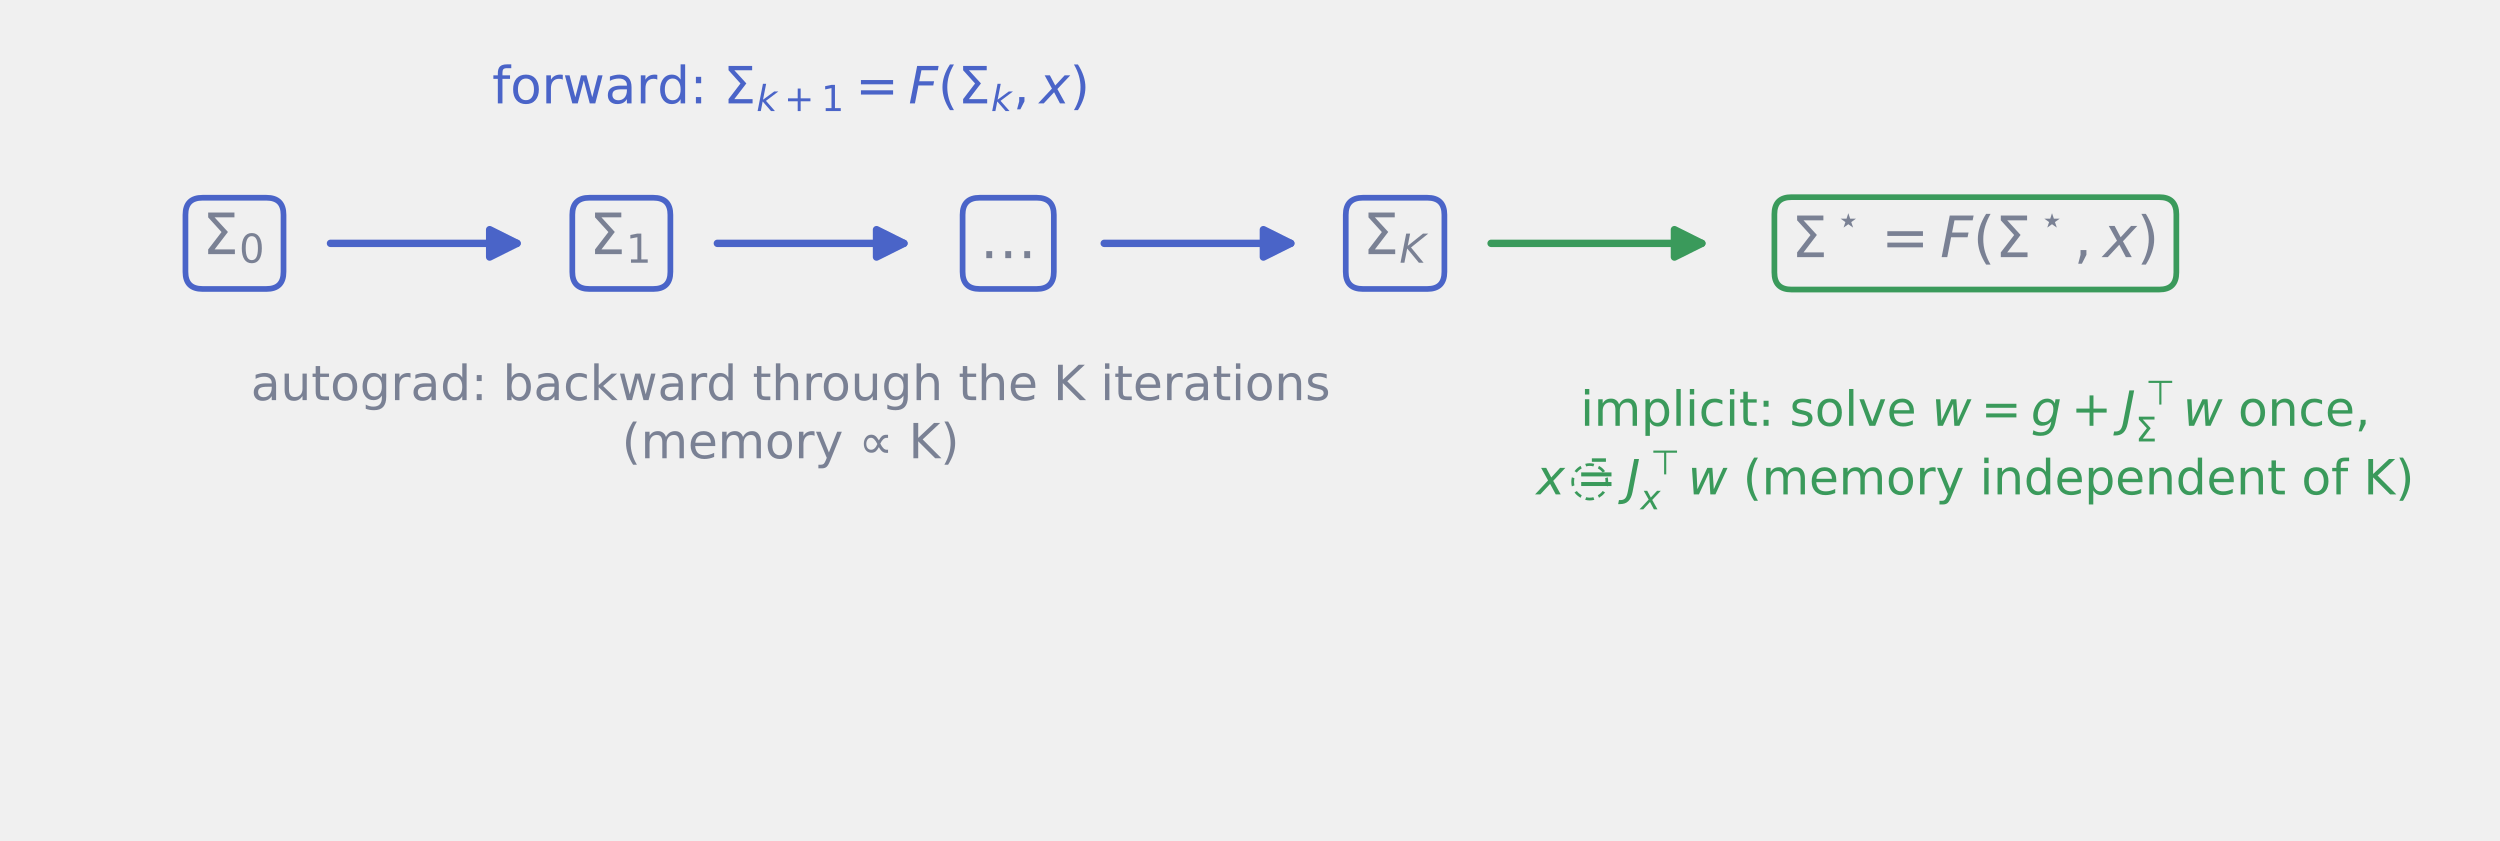
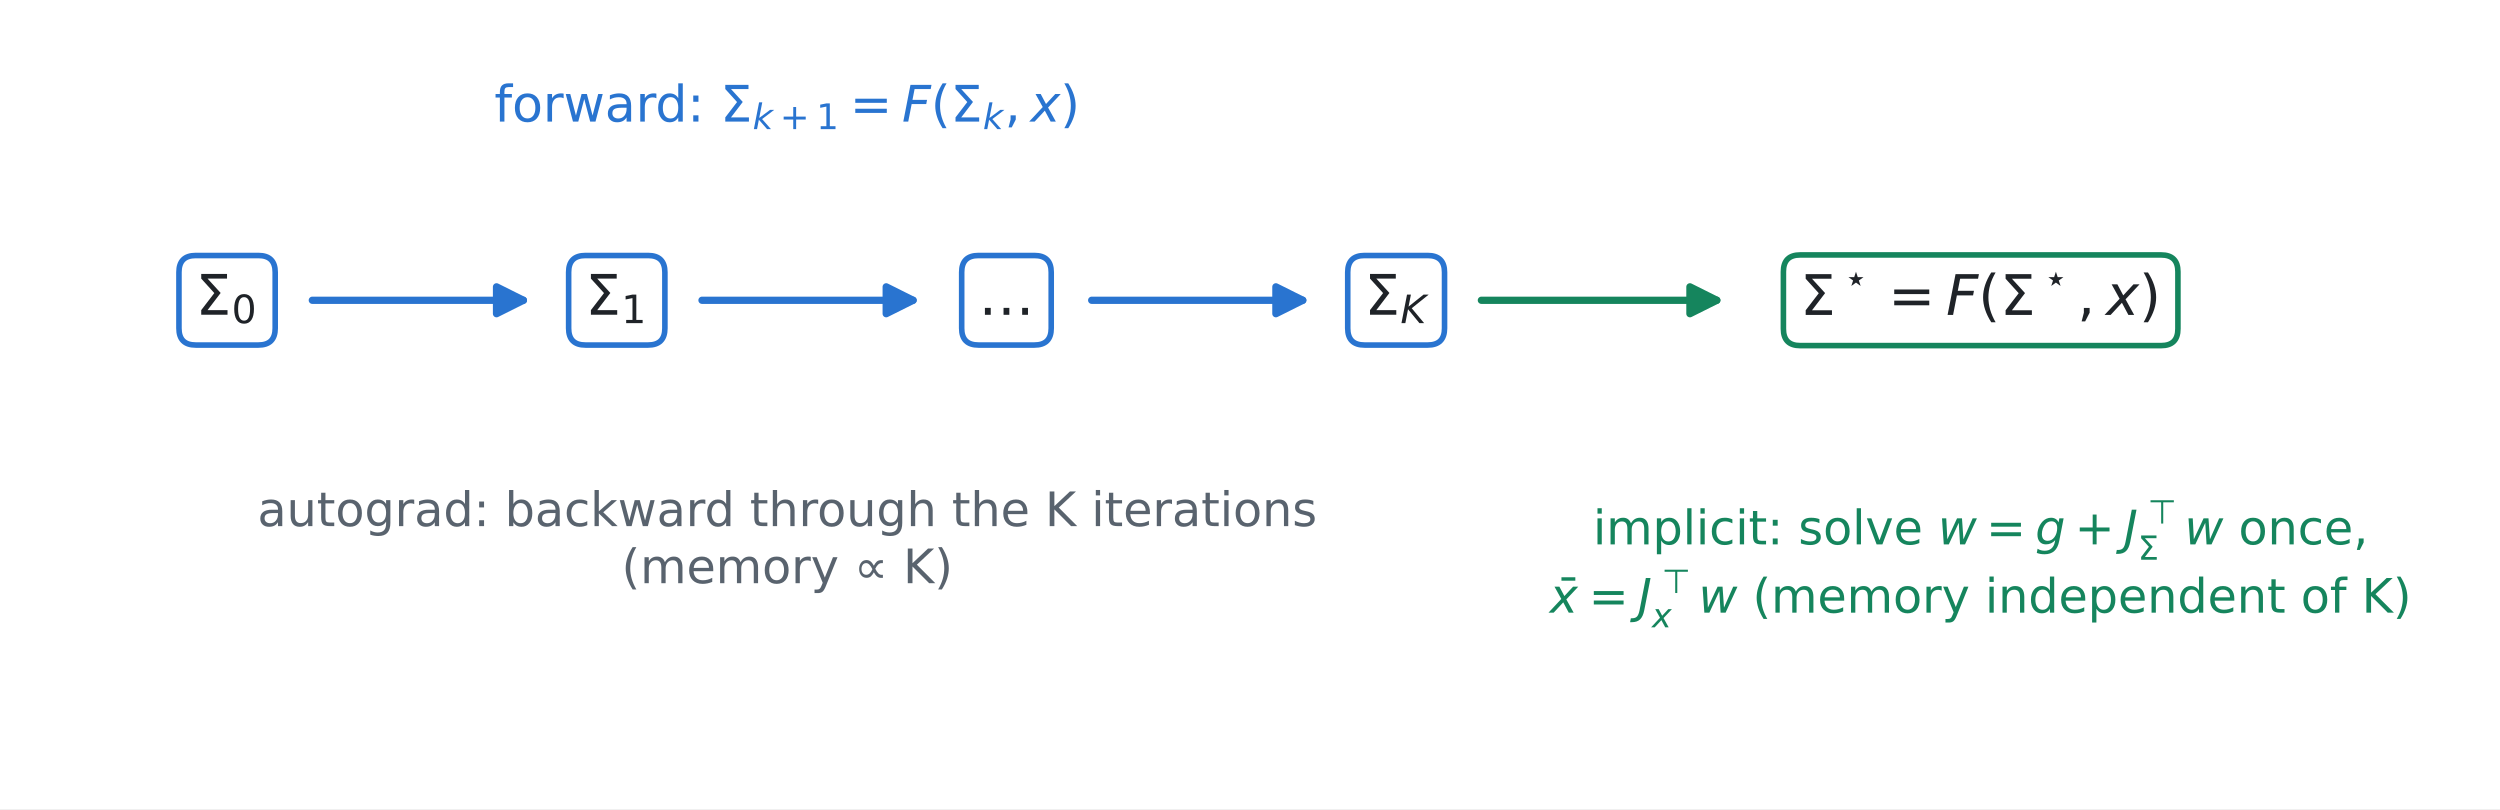
- <svg xmlns="http://www.w3.org/2000/svg" width="438.48pt" height="147.456pt" viewBox="0 0 438.48 147.456" version="1.1">
+ <svg xmlns="http://www.w3.org/2000/svg" xmlns:xlink="http://www.w3.org/1999/xlink" width="446.76pt" height="144.576pt" viewBox="0 0 446.76 144.576" version="1.1">
  <defs>
    <style type="text/css">*{stroke-linejoin: round; stroke-linecap: butt}</style>
  </defs>
  <g id="figure_1">
    <g id="patch_1">
-       <path d="M 0 147.456  L 438.48 147.456  L 438.48 0  L 0 0  L 0 147.456  z " style="fill: none" />
+       <path d="M 0 144.576  L 446.76 144.576  L 446.76 0  L 0 0  z " style="fill: #ffffff" />
    </g>
    <g id="axes_1">
      <g id="patch_2">
-         <path d="M 57.968 42.682  Q 75.052 42.682 90.683 42.682  " clip-path="url(#p0bdb0bf910)" style="fill: none; stroke: #4a64c8; stroke-width: 1.3; stroke-linecap: round" />
-         <path d="M 85.883 40.282  L 90.683 42.682  L 85.883 45.082  z " clip-path="url(#p0bdb0bf910)" style="fill: #4a64c8; stroke: #4a64c8; stroke-width: 1.3; stroke-linecap: round" />
+         <path d="M 55.813 53.66  Q 75.398 53.66 93.531 53.66  " clip-path="url(#pd01f7079e2)" style="fill: none; stroke: #2974d0; stroke-width: 1.3; stroke-linecap: round" />
+         <path d="M 88.731 51.26  L 93.531 53.66  L 88.731 56.06  z " clip-path="url(#pd01f7079e2)" style="fill: #2974d0; stroke: #2974d0; stroke-width: 1.3; stroke-linecap: round" />
      </g>
      <g id="patch_3">
-         <path d="M 125.821 42.682  Q 142.905 42.682 158.536 42.682  " clip-path="url(#p0bdb0bf910)" style="fill: none; stroke: #4a64c8; stroke-width: 1.3; stroke-linecap: round" />
-         <path d="M 153.736 40.282  L 158.536 42.682  L 153.736 45.082  z " clip-path="url(#p0bdb0bf910)" style="fill: #4a64c8; stroke: #4a64c8; stroke-width: 1.3; stroke-linecap: round" />
+         <path d="M 125.451 53.66  Q 145.037 53.66 163.169 53.66  " clip-path="url(#pd01f7079e2)" style="fill: none; stroke: #2974d0; stroke-width: 1.3; stroke-linecap: round" />
+         <path d="M 158.369 51.26  L 163.169 53.66  L 158.369 56.06  z " clip-path="url(#pd01f7079e2)" style="fill: #2974d0; stroke: #2974d0; stroke-width: 1.3; stroke-linecap: round" />
      </g>
      <g id="patch_4">
-         <path d="M 193.674 42.682  Q 210.758 42.682 226.389 42.682  " clip-path="url(#p0bdb0bf910)" style="fill: none; stroke: #4a64c8; stroke-width: 1.3; stroke-linecap: round" />
-         <path d="M 221.589 40.282  L 226.389 42.682  L 221.589 45.082  z " clip-path="url(#p0bdb0bf910)" style="fill: #4a64c8; stroke: #4a64c8; stroke-width: 1.3; stroke-linecap: round" />
+         <path d="M 195.089 53.66  Q 214.675 53.66 232.808 53.66  " clip-path="url(#pd01f7079e2)" style="fill: none; stroke: #2974d0; stroke-width: 1.3; stroke-linecap: round" />
+         <path d="M 228.008 51.26  L 232.808 53.66  L 228.008 56.06  z " clip-path="url(#pd01f7079e2)" style="fill: #2974d0; stroke: #2974d0; stroke-width: 1.3; stroke-linecap: round" />
      </g>
      <g id="patch_5">
-         <path d="M 261.528 42.682  Q 280.733 42.682 298.484 42.682  " clip-path="url(#p0bdb0bf910)" style="fill: none; stroke: #3a9a5b; stroke-width: 1.3; stroke-linecap: round" />
-         <path d="M 293.684 40.282  L 298.484 42.682  L 293.684 45.082  z " clip-path="url(#p0bdb0bf910)" style="fill: #3a9a5b; stroke: #3a9a5b; stroke-width: 1.3; stroke-linecap: round" />
+         <path d="M 264.728 53.66  Q 286.49 53.66 306.798 53.66  " clip-path="url(#pd01f7079e2)" style="fill: none; stroke: #15855d; stroke-width: 1.3; stroke-linecap: round" />
+         <path d="M 301.998 51.26  L 306.798 53.66  L 301.998 56.06  z " clip-path="url(#pd01f7079e2)" style="fill: #15855d; stroke: #15855d; stroke-width: 1.3; stroke-linecap: round" />
      </g>
      <g id="text_1">
        <g id="patch_6">
-           <path d="M 35.526 50.682  L 46.726 50.682  Q 49.726 50.682 49.726 47.682  L 49.726 37.682  Q 49.726 34.682 46.726 34.682  L 35.526 34.682  Q 32.526 34.682 32.526 37.682  L 32.526 47.682  Q 32.526 50.682 35.526 50.682  L 35.526 50.682  z " style="fill: none; stroke: #4a64c8; stroke-linejoin: miter" />
-         </g>
-         <g style="fill: #7a8194" transform="translate(35.5264 45.27926)">
-           <text>
-             <tspan x="0" y="-0.703" style="font-size: 10px; font-family: 'DejaVu Sans'; fill: #7a8194">Σ</tspan>
-             <tspan x="6.414" y="0.797" style="font-size: 7px; font-family: 'DejaVu Sans'; fill: #7a8194">0</tspan>
-           </text>
+           <path d="M 34.979 61.66  L 46.179 61.66  Q 49.179 61.66 49.179 58.66  L 49.179 48.66  Q 49.179 45.66 46.179 45.66  L 34.979 45.66  Q 31.979 45.66 31.979 48.66  L 31.979 58.66  Q 31.979 61.66 34.979 61.66  L 34.979 61.66  z " style="fill: none; stroke: #2974d0; stroke-linejoin: miter" />
+         </g>
+         <g style="fill: #1f2328" transform="translate(34.9792 56.25782) scale(0.1 -0.1)">
+           <defs>
+             <path id="DejaVuSans-337" d="M 1353 531  L 3634 531  L 3634 0  L 628 0  L 628 531  L 2125 2481  L 628 4134  L 628 4666  L 3578 4666  L 3578 4134  L 1353 4134  L 2850 2494  L 1353 531  z " transform="scale(0.015625)" />
+             <path id="DejaVuSans-13" d="M 2034 4250  Q 1547 4250 1301 3770  Q 1056 3291 1056 2328  Q 1056 1369 1301 889  Q 1547 409 2034 409  Q 2525 409 2770 889  Q 3016 1369 3016 2328  Q 3016 3291 2770 3770  Q 2525 4250 2034 4250  z M 2034 4750  Q 2819 4750 3233 4129  Q 3647 3509 3647 2328  Q 3647 1150 3233 529  Q 2819 -91 2034 -91  Q 1250 -91 836 529  Q 422 1150 422 2328  Q 422 3509 836 4129  Q 1250 4750 2034 4750  z " transform="scale(0.015625)" />
+           </defs>
+           <use xlink:href="#DejaVuSans-337" transform="translate(0 0.09375)" />
+           <use xlink:href="#DejaVuSans-13" transform="translate(64.14062 -14.9062) scale(0.7)" />
        </g>
      </g>
      <g id="text_2">
        <g id="patch_7">
-           <path d="M 103.379 50.682  L 114.579 50.682  Q 117.579 50.682 117.579 47.682  L 117.579 37.682  Q 117.579 34.682 114.579 34.682  L 103.379 34.682  Q 100.379 34.682 100.379 37.682  L 100.379 47.682  Q 100.379 50.682 103.379 50.682  L 103.379 50.682  z " style="fill: none; stroke: #4a64c8; stroke-linejoin: miter" />
-         </g>
-         <g style="fill: #7a8194" transform="translate(103.3792 45.27926)">
-           <text>
-             <tspan x="0" y="-0.703" style="font-size: 10px; font-family: 'DejaVu Sans'; fill: #7a8194">Σ</tspan>
-             <tspan x="6.414" y="0.797" style="font-size: 7px; font-family: 'DejaVu Sans'; fill: #7a8194">1</tspan>
-           </text>
+           <path d="M 104.618 61.66  L 115.818 61.66  Q 118.818 61.66 118.818 58.66  L 118.818 48.66  Q 118.818 45.66 115.818 45.66  L 104.618 45.66  Q 101.618 45.66 101.618 48.66  L 101.618 58.66  Q 101.618 61.66 104.618 61.66  L 104.618 61.66  z " style="fill: none; stroke: #2974d0; stroke-linejoin: miter" />
+         </g>
+         <g style="fill: #1f2328" transform="translate(104.6176 56.25782) scale(0.1 -0.1)">
+           <defs>
+             <path id="DejaVuSans-14" d="M 794 531  L 1825 531  L 1825 4091  L 703 3866  L 703 4441  L 1819 4666  L 2450 4666  L 2450 531  L 3481 531  L 3481 0  L 794 0  L 794 531  z " transform="scale(0.015625)" />
+           </defs>
+           <use xlink:href="#DejaVuSans-337" transform="translate(0 0.09375)" />
+           <use xlink:href="#DejaVuSans-14" transform="translate(64.14062 -14.9062) scale(0.7)" />
        </g>
      </g>
      <g id="text_3">
        <g id="patch_8">
-           <path d="M 171.832 50.682  L 181.832 50.682  Q 184.832 50.682 184.832 47.682  L 184.832 37.682  Q 184.832 34.682 181.832 34.682  L 171.832 34.682  Q 168.832 34.682 168.832 37.682  L 168.832 47.682  Q 168.832 50.682 171.832 50.682  L 171.832 50.682  z " style="fill: none; stroke: #4a64c8; stroke-linejoin: miter" />
-         </g>
-         <text style="font-size: 10px; font-family: 'DejaVu Sans', 'Bitstream Vera Sans', 'Computer Modern Sans Serif', 'Lucida Grande', 'Verdana', 'Geneva', 'Lucid', 'Arial', 'Helvetica', 'Avant Garde', sans-serif; text-anchor: middle; fill: #7a8194" x="176.832" y="45.279" transform="rotate(-0 176.832 45.27926)">…</text>
+           <path d="M 174.856 61.66  L 184.856 61.66  Q 187.856 61.66 187.856 58.66  L 187.856 48.66  Q 187.856 45.66 184.856 45.66  L 174.856 45.66  Q 171.856 45.66 171.856 48.66  L 171.856 58.66  Q 171.856 61.66 174.856 61.66  L 174.856 61.66  z " style="fill: none; stroke: #2974d0; stroke-linejoin: miter" />
+         </g>
+         <g style="fill: #1f2328" transform="translate(174.856 56.25782) scale(0.1 -0.1)">
+           <defs>
+             <path id="DejaVuSans-b08" d="M 2869 794  L 3531 794  L 3531 0  L 2869 0  L 2869 794  z M 4997 794  L 5663 794  L 5663 0  L 4997 0  L 4997 794  z M 738 794  L 1403 794  L 1403 0  L 738 0  L 738 794  z " transform="scale(0.015625)" />
+           </defs>
+           <use xlink:href="#DejaVuSans-b08" />
+         </g>
      </g>
      <g id="text_4">
        <g id="patch_9">
-           <path d="M 239.035 50.682  L 250.335 50.682  Q 253.335 50.682 253.335 47.682  L 253.335 37.682  Q 253.335 34.682 250.335 34.682  L 239.035 34.682  Q 236.035 34.682 236.035 37.682  L 236.035 47.682  Q 236.035 50.682 239.035 50.682  L 239.035 50.682  z " style="fill: none; stroke: #4a64c8; stroke-linejoin: miter" />
-         </g>
-         <g style="fill: #7a8194" transform="translate(239.0348 45.27926)">
-           <text>
-             <tspan x="0" y="-0.703" style="font-size: 10px; font-family: 'DejaVu Sans'; fill: #7a8194">Σ</tspan>
-             <tspan x="6.414" y="0.797" style="font-style: oblique; font-size: 7px; font-family: 'DejaVu Sans'; fill: #7a8194">K</tspan>
-           </text>
+           <path d="M 243.844 61.66  L 255.144 61.66  Q 258.144 61.66 258.144 58.66  L 258.144 48.66  Q 258.144 45.66 255.144 45.66  L 243.844 45.66  Q 240.844 45.66 240.844 48.66  L 240.844 58.66  Q 240.844 61.66 243.844 61.66  L 243.844 61.66  z " style="fill: none; stroke: #2974d0; stroke-linejoin: miter" />
+         </g>
+         <g style="fill: #1f2328" transform="translate(243.8444 56.25782) scale(0.1 -0.1)">
+           <defs>
+             <path id="DejaVuSans-Oblique-2e" d="M 1081 4666  L 1716 4666  L 1331 2700  L 3781 4666  L 4622 4666  L 1850 2438  L 3878 0  L 3109 0  L 1247 2272  L 806 0  L 172 0  L 1081 4666  z " transform="scale(0.015625)" />
+           </defs>
+           <use xlink:href="#DejaVuSans-337" transform="translate(0 0.09375)" />
+           <use xlink:href="#DejaVuSans-Oblique-2e" transform="translate(64.14062 -14.9062) scale(0.7)" />
        </g>
      </g>
      <g id="text_5">
-         <g style="fill: #4a64c8" transform="translate(86.3298 18.288)">
-           <text>
-             <tspan x="0" y="-0.156" style="font-size: 9px; font-family: 'DejaVu Sans'; fill: #4a64c8">f</tspan>
-             <tspan x="3.168" y="-0.156" style="font-size: 9px; font-family: 'DejaVu Sans'; fill: #4a64c8">o</tspan>
-             <tspan x="8.675" y="-0.156" style="font-size: 9px; font-family: 'DejaVu Sans'; fill: #4a64c8">r</tspan>
-             <tspan x="12.375" y="-0.156" style="font-size: 9px; font-family: 'DejaVu Sans'; fill: #4a64c8">w</tspan>
-             <tspan x="19.736" y="-0.156" style="font-size: 9px; font-family: 'DejaVu Sans'; fill: #4a64c8">a</tspan>
-             <tspan x="25.251" y="-0.156" style="font-size: 9px; font-family: 'DejaVu Sans'; fill: #4a64c8">r</tspan>
-             <tspan x="28.951" y="-0.156" style="font-size: 9px; font-family: 'DejaVu Sans'; fill: #4a64c8">d</tspan>
-             <tspan x="34.664" y="-0.156" style="font-size: 9px; font-family: 'DejaVu Sans'; fill: #4a64c8">:</tspan>
-             <tspan x="37.696" y="-0.156" style="font-size: 9px; font-family: 'DejaVu Sans'; fill: #4a64c8"> </tspan>
-             <tspan x="40.557" y="-0.156" style="font-size: 9px; font-family: 'DejaVu Sans'; fill: #4a64c8">Σ</tspan>
-             <tspan x="63.719" y="-0.156" style="font-size: 9px; font-family: 'DejaVu Sans'; fill: #4a64c8">=</tspan>
-             <tspan x="78.191" y="-0.156" style="font-size: 9px; font-family: 'DejaVu Sans'; fill: #4a64c8">(</tspan>
-             <tspan x="81.702" y="-0.156" style="font-size: 9px; font-family: 'DejaVu Sans'; fill: #4a64c8">Σ</tspan>
-             <tspan x="91.369" y="-0.156" style="font-size: 9px; font-family: 'DejaVu Sans'; fill: #4a64c8">,</tspan>
-             <tspan x="101.309" y="-0.156" style="font-size: 9px; font-family: 'DejaVu Sans'; fill: #4a64c8">)</tspan>
-             <tspan x="46.33" y="1.194" style="font-style: oblique; font-size: 6.3px; font-family: 'DejaVu Sans'; fill: #4a64c8">k</tspan>
-             <tspan x="87.474" y="1.194" style="font-style: oblique; font-size: 6.3px; font-family: 'DejaVu Sans'; fill: #4a64c8">k</tspan>
-             <tspan x="51.206" y="1.194" style="font-size: 6.3px; font-family: 'DejaVu Sans'; fill: #4a64c8">+</tspan>
-             <tspan x="57.712" y="1.194" style="font-size: 6.3px; font-family: 'DejaVu Sans'; fill: #4a64c8">1</tspan>
-             <tspan x="73.014" y="-0.156" style="font-style: oblique; font-size: 9px; font-family: 'DejaVu Sans'; fill: #4a64c8">F</tspan>
-             <tspan x="95.983" y="-0.156" style="font-style: oblique; font-size: 9px; font-family: 'DejaVu Sans'; fill: #4a64c8">x</tspan>
-           </text>
+         <g style="fill: #2974d0" transform="translate(88.3494 21.72672) scale(0.09 -0.09)">
+           <defs>
+             <path id="DejaVuSans-49" d="M 2375 4863  L 2375 4384  L 1825 4384  Q 1516 4384 1395 4259  Q 1275 4134 1275 3809  L 1275 3500  L 2222 3500  L 2222 3053  L 1275 3053  L 1275 0  L 697 0  L 697 3053  L 147 3053  L 147 3500  L 697 3500  L 697 3744  Q 697 4328 969 4595  Q 1241 4863 1831 4863  L 2375 4863  z " transform="scale(0.015625)" />
+             <path id="DejaVuSans-52" d="M 1959 3097  Q 1497 3097 1228 2736  Q 959 2375 959 1747  Q 959 1119 1226 758  Q 1494 397 1959 397  Q 2419 397 2687 759  Q 2956 1122 2956 1747  Q 2956 2369 2687 2733  Q 2419 3097 1959 3097  z M 1959 3584  Q 2709 3584 3137 3096  Q 3566 2609 3566 1747  Q 3566 888 3137 398  Q 2709 -91 1959 -91  Q 1206 -91 779 398  Q 353 888 353 1747  Q 353 2609 779 3096  Q 1206 3584 1959 3584  z " transform="scale(0.015625)" />
+             <path id="DejaVuSans-55" d="M 2631 2963  Q 2534 3019 2420 3045  Q 2306 3072 2169 3072  Q 1681 3072 1420 2755  Q 1159 2438 1159 1844  L 1159 0  L 581 0  L 581 3500  L 1159 3500  L 1159 2956  Q 1341 3275 1631 3429  Q 1922 3584 2338 3584  Q 2397 3584 2469 3576  Q 2541 3569 2628 3553  L 2631 2963  z " transform="scale(0.015625)" />
+             <path id="DejaVuSans-5a" d="M 269 3500  L 844 3500  L 1563 769  L 2278 3500  L 2956 3500  L 3675 769  L 4391 3500  L 4966 3500  L 4050 0  L 3372 0  L 2619 2869  L 1863 0  L 1184 0  L 269 3500  z " transform="scale(0.015625)" />
+             <path id="DejaVuSans-44" d="M 2194 1759  Q 1497 1759 1228 1600  Q 959 1441 959 1056  Q 959 750 1161 570  Q 1363 391 1709 391  Q 2188 391 2477 730  Q 2766 1069 2766 1631  L 2766 1759  L 2194 1759  z M 3341 1997  L 3341 0  L 2766 0  L 2766 531  Q 2569 213 2275 61  Q 1981 -91 1556 -91  Q 1019 -91 701 211  Q 384 513 384 1019  Q 384 1609 779 1909  Q 1175 2209 1959 2209  L 2766 2209  L 2766 2266  Q 2766 2663 2505 2880  Q 2244 3097 1772 3097  Q 1472 3097 1187 3025  Q 903 2953 641 2809  L 641 3341  Q 956 3463 1253 3523  Q 1550 3584 1831 3584  Q 2591 3584 2966 3190  Q 3341 2797 3341 1997  z " transform="scale(0.015625)" />
+             <path id="DejaVuSans-47" d="M 2906 2969  L 2906 4863  L 3481 4863  L 3481 0  L 2906 0  L 2906 525  Q 2725 213 2448 61  Q 2172 -91 1784 -91  Q 1150 -91 751 415  Q 353 922 353 1747  Q 353 2572 751 3078  Q 1150 3584 1784 3584  Q 2172 3584 2448 3432  Q 2725 3281 2906 2969  z M 947 1747  Q 947 1113 1208 752  Q 1469 391 1925 391  Q 2381 391 2643 752  Q 2906 1113 2906 1747  Q 2906 2381 2643 2742  Q 2381 3103 1925 3103  Q 1469 3103 1208 2742  Q 947 2381 947 1747  z " transform="scale(0.015625)" />
+             <path id="DejaVuSans-1d" d="M 750 794  L 1409 794  L 1409 0  L 750 0  L 750 794  z M 750 3309  L 1409 3309  L 1409 2516  L 750 2516  L 750 3309  z " transform="scale(0.015625)" />
+             <path id="DejaVuSans-3" transform="scale(0.015625)" />
+             <path id="DejaVuSans-Oblique-4e" d="M 1172 4863  L 1747 4863  L 1197 2028  L 3169 3500  L 3916 3500  L 1716 1825  L 3322 0  L 2625 0  L 1131 1709  L 800 0  L 225 0  L 1172 4863  z " transform="scale(0.015625)" />
+             <path id="DejaVuSans-e" d="M 2944 4013  L 2944 2272  L 4684 2272  L 4684 1741  L 2944 1741  L 2944 0  L 2419 0  L 2419 1741  L 678 1741  L 678 2272  L 2419 2272  L 2419 4013  L 2944 4013  z " transform="scale(0.015625)" />
+             <path id="DejaVuSans-20" d="M 678 2906  L 4684 2906  L 4684 2381  L 678 2381  L 678 2906  z M 678 1631  L 4684 1631  L 4684 1100  L 678 1100  L 678 1631  z " transform="scale(0.015625)" />
+             <path id="DejaVuSans-Oblique-29" d="M 1081 4666  L 3756 4666  L 3653 4134  L 1606 4134  L 1338 2759  L 3188 2759  L 3084 2228  L 1234 2228  L 800 0  L 172 0  L 1081 4666  z " transform="scale(0.015625)" />
+             <path id="DejaVuSans-b" d="M 1984 4856  Q 1566 4138 1362 3434  Q 1159 2731 1159 2009  Q 1159 1288 1364 580  Q 1569 -128 1984 -844  L 1484 -844  Q 1016 -109 783 600  Q 550 1309 550 2009  Q 550 2706 781 3412  Q 1013 4119 1484 4856  L 1984 4856  z " transform="scale(0.015625)" />
+             <path id="DejaVuSans-f" d="M 750 794  L 1409 794  L 1409 256  L 897 -744  L 494 -744  L 750 256  L 750 794  z " transform="scale(0.015625)" />
+             <path id="DejaVuSans-Oblique-5b" d="M 3841 3500  L 2234 1784  L 3219 0  L 2559 0  L 1819 1388  L 531 0  L -166 0  L 1556 1844  L 641 3500  L 1300 3500  L 1972 2234  L 3144 3500  L 3841 3500  z " transform="scale(0.015625)" />
+             <path id="DejaVuSans-c" d="M 513 4856  L 1013 4856  Q 1481 4119 1714 3412  Q 1947 2706 1947 2009  Q 1947 1309 1714 600  Q 1481 -109 1013 -844  L 513 -844  Q 928 -128 1133 580  Q 1338 1288 1338 2009  Q 1338 2731 1133 3434  Q 928 4138 513 4856  z " transform="scale(0.015625)" />
+           </defs>
+           <use xlink:href="#DejaVuSans-49" transform="translate(0 0.015625)" />
+           <use xlink:href="#DejaVuSans-52" transform="translate(35.20508 0.015625)" />
+           <use xlink:href="#DejaVuSans-55" transform="translate(96.38672 0.015625)" />
+           <use xlink:href="#DejaVuSans-5a" transform="translate(137.5 0.015625)" />
+           <use xlink:href="#DejaVuSans-44" transform="translate(219.2871 0.015625)" />
+           <use xlink:href="#DejaVuSans-55" transform="translate(280.5664 0.015625)" />
+           <use xlink:href="#DejaVuSans-47" transform="translate(319.6797 0.015625)" />
+           <use xlink:href="#DejaVuSans-1d" transform="translate(383.1562 0.015625)" />
+           <use xlink:href="#DejaVuSans-3" transform="translate(416.8477 0.015625)" />
+           <use xlink:href="#DejaVuSans-337" transform="translate(448.6348 0.015625)" />
+           <use xlink:href="#DejaVuSans-Oblique-4e" transform="translate(512.7754 -14.98433) scale(0.7)" />
+           <use xlink:href="#DejaVuSans-e" transform="translate(566.9502 -14.98433) scale(0.7)" />
+           <use xlink:href="#DejaVuSans-14" transform="translate(639.2402 -14.98433) scale(0.7)" />
+           <use xlink:href="#DejaVuSans-20" transform="translate(705.9932 0.015625)" />
+           <use xlink:href="#DejaVuSans-Oblique-29" transform="translate(809.2646 0.015625)" />
+           <use xlink:href="#DejaVuSans-b" transform="translate(866.7842 0.015625)" />
+           <use xlink:href="#DejaVuSans-337" transform="translate(905.7979 0.015625)" />
+           <use xlink:href="#DejaVuSans-Oblique-4e" transform="translate(969.9385 -14.98433) scale(0.7)" />
+           <use xlink:href="#DejaVuSans-f" transform="translate(1013.21 0.015625)" />
+           <use xlink:href="#DejaVuSans-Oblique-5b" transform="translate(1064.479 0.015625)" />
+           <use xlink:href="#DejaVuSans-c" transform="translate(1123.659 0.015625)" />
        </g>
      </g>
      <g id="text_6">
-         <text style="font-size: 8.5px; font-family: 'DejaVu Sans', 'Bitstream Vera Sans', 'Computer Modern Sans Serif', 'Lucida Grande', 'Verdana', 'Geneva', 'Lucid', 'Arial', 'Helvetica', 'Avant Garde', sans-serif; fill: #7a8194" transform="translate(43.98742 70.17914)">autograd: backward through the K iterations</text>
-         <text style="font-size: 8.5px; font-family: 'DejaVu Sans', 'Bitstream Vera Sans', 'Computer Modern Sans Serif', 'Lucida Grande', 'Verdana', 'Geneva', 'Lucid', 'Arial', 'Helvetica', 'Avant Garde', sans-serif; fill: #7a8194" transform="translate(109.0662 80.3808)">(memory ∝ K)</text>
+         <g style="fill: #59636e" transform="translate(46.00702 94.01978) scale(0.085 -0.085)">
+           <defs>
+             <path id="DejaVuSans-58" d="M 544 1381  L 544 3500  L 1119 3500  L 1119 1403  Q 1119 906 1312 657  Q 1506 409 1894 409  Q 2359 409 2629 706  Q 2900 1003 2900 1516  L 2900 3500  L 3475 3500  L 3475 0  L 2900 0  L 2900 538  Q 2691 219 2414 64  Q 2138 -91 1772 -91  Q 1169 -91 856 284  Q 544 659 544 1381  z M 1991 3584  L 1991 3584  z " transform="scale(0.015625)" />
+             <path id="DejaVuSans-57" d="M 1172 4494  L 1172 3500  L 2356 3500  L 2356 3053  L 1172 3053  L 1172 1153  Q 1172 725 1289 603  Q 1406 481 1766 481  L 2356 481  L 2356 0  L 1766 0  Q 1100 0 847 248  Q 594 497 594 1153  L 594 3053  L 172 3053  L 172 3500  L 594 3500  L 594 4494  L 1172 4494  z " transform="scale(0.015625)" />
+             <path id="DejaVuSans-4a" d="M 2906 1791  Q 2906 2416 2648 2759  Q 2391 3103 1925 3103  Q 1463 3103 1205 2759  Q 947 2416 947 1791  Q 947 1169 1205 825  Q 1463 481 1925 481  Q 2391 481 2648 825  Q 2906 1169 2906 1791  z M 3481 434  Q 3481 -459 3084 -895  Q 2688 -1331 1869 -1331  Q 1566 -1331 1297 -1286  Q 1028 -1241 775 -1147  L 775 -588  Q 1028 -725 1275 -790  Q 1522 -856 1778 -856  Q 2344 -856 2625 -561  Q 2906 -266 2906 331  L 2906 616  Q 2728 306 2450 153  Q 2172 0 1784 0  Q 1141 0 747 490  Q 353 981 353 1791  Q 353 2603 747 3093  Q 1141 3584 1784 3584  Q 2172 3584 2450 3431  Q 2728 3278 2906 2969  L 2906 3500  L 3481 3500  L 3481 434  z " transform="scale(0.015625)" />
+             <path id="DejaVuSans-45" d="M 3116 1747  Q 3116 2381 2855 2742  Q 2594 3103 2138 3103  Q 1681 3103 1420 2742  Q 1159 2381 1159 1747  Q 1159 1113 1420 752  Q 1681 391 2138 391  Q 2594 391 2855 752  Q 3116 1113 3116 1747  z M 1159 2969  Q 1341 3281 1617 3432  Q 1894 3584 2278 3584  Q 2916 3584 3314 3078  Q 3713 2572 3713 1747  Q 3713 922 3314 415  Q 2916 -91 2278 -91  Q 1894 -91 1617 61  Q 1341 213 1159 525  L 1159 0  L 581 0  L 581 4863  L 1159 4863  L 1159 2969  z " transform="scale(0.015625)" />
+             <path id="DejaVuSans-46" d="M 3122 3366  L 3122 2828  Q 2878 2963 2633 3030  Q 2388 3097 2138 3097  Q 1578 3097 1268 2742  Q 959 2388 959 1747  Q 959 1106 1268 751  Q 1578 397 2138 397  Q 2388 397 2633 464  Q 2878 531 3122 666  L 3122 134  Q 2881 22 2623 -34  Q 2366 -91 2075 -91  Q 1284 -91 818 406  Q 353 903 353 1747  Q 353 2603 823 3093  Q 1294 3584 2113 3584  Q 2378 3584 2631 3529  Q 2884 3475 3122 3366  z " transform="scale(0.015625)" />
+             <path id="DejaVuSans-4e" d="M 581 4863  L 1159 4863  L 1159 1991  L 2875 3500  L 3609 3500  L 1753 1863  L 3688 0  L 2938 0  L 1159 1709  L 1159 0  L 581 0  L 581 4863  z " transform="scale(0.015625)" />
+             <path id="DejaVuSans-4b" d="M 3513 2113  L 3513 0  L 2938 0  L 2938 2094  Q 2938 2591 2744 2837  Q 2550 3084 2163 3084  Q 1697 3084 1428 2787  Q 1159 2491 1159 1978  L 1159 0  L 581 0  L 581 4863  L 1159 4863  L 1159 2956  Q 1366 3272 1645 3428  Q 1925 3584 2291 3584  Q 2894 3584 3203 3211  Q 3513 2838 3513 2113  z " transform="scale(0.015625)" />
+             <path id="DejaVuSans-48" d="M 3597 1894  L 3597 1613  L 953 1613  Q 991 1019 1311 708  Q 1631 397 2203 397  Q 2534 397 2845 478  Q 3156 559 3463 722  L 3463 178  Q 3153 47 2828 -22  Q 2503 -91 2169 -91  Q 1331 -91 842 396  Q 353 884 353 1716  Q 353 2575 817 3079  Q 1281 3584 2069 3584  Q 2775 3584 3186 3129  Q 3597 2675 3597 1894  z M 3022 2063  Q 3016 2534 2758 2815  Q 2500 3097 2075 3097  Q 1594 3097 1305 2825  Q 1016 2553 972 2059  L 3022 2063  z " transform="scale(0.015625)" />
+             <path id="DejaVuSans-2e" d="M 628 4666  L 1259 4666  L 1259 2694  L 3353 4666  L 4166 4666  L 1850 2491  L 4331 0  L 3500 0  L 1259 2247  L 1259 0  L 628 0  L 628 4666  z " transform="scale(0.015625)" />
+             <path id="DejaVuSans-4c" d="M 603 3500  L 1178 3500  L 1178 0  L 603 0  L 603 3500  z M 603 4863  L 1178 4863  L 1178 4134  L 603 4134  L 603 4863  z " transform="scale(0.015625)" />
+             <path id="DejaVuSans-51" d="M 3513 2113  L 3513 0  L 2938 0  L 2938 2094  Q 2938 2591 2744 2837  Q 2550 3084 2163 3084  Q 1697 3084 1428 2787  Q 1159 2491 1159 1978  L 1159 0  L 581 0  L 581 3500  L 1159 3500  L 1159 2956  Q 1366 3272 1645 3428  Q 1925 3584 2291 3584  Q 2894 3584 3203 3211  Q 3513 2838 3513 2113  z " transform="scale(0.015625)" />
+             <path id="DejaVuSans-56" d="M 2834 3397  L 2834 2853  Q 2591 2978 2328 3040  Q 2066 3103 1784 3103  Q 1356 3103 1142 2972  Q 928 2841 928 2578  Q 928 2378 1081 2264  Q 1234 2150 1697 2047  L 1894 2003  Q 2506 1872 2764 1633  Q 3022 1394 3022 966  Q 3022 478 2636 193  Q 2250 -91 1575 -91  Q 1294 -91 989 -36  Q 684 19 347 128  L 347 722  Q 666 556 975 473  Q 1284 391 1588 391  Q 1994 391 2212 530  Q 2431 669 2431 922  Q 2431 1156 2273 1281  Q 2116 1406 1581 1522  L 1381 1569  Q 847 1681 609 1914  Q 372 2147 372 2553  Q 372 3047 722 3315  Q 1072 3584 1716 3584  Q 2034 3584 2315 3537  Q 2597 3491 2834 3397  z " transform="scale(0.015625)" />
+           </defs>
+           <use xlink:href="#DejaVuSans-44" />
+           <use xlink:href="#DejaVuSans-58" transform="translate(61.28125 0)" />
+           <use xlink:href="#DejaVuSans-57" transform="translate(124.6562 0)" />
+           <use xlink:href="#DejaVuSans-52" transform="translate(163.8594 0)" />
+           <use xlink:href="#DejaVuSans-4a" transform="translate(225.0469 0)" />
+           <use xlink:href="#DejaVuSans-55" transform="translate(288.5312 0)" />
+           <use xlink:href="#DejaVuSans-44" transform="translate(329.6406 0)" />
+           <use xlink:href="#DejaVuSans-47" transform="translate(390.9219 0)" />
+           <use xlink:href="#DejaVuSans-1d" transform="translate(454.4062 0)" />
+           <use xlink:href="#DejaVuSans-3" transform="translate(488.0938 0)" />
+           <use xlink:href="#DejaVuSans-45" transform="translate(519.875 0)" />
+           <use xlink:href="#DejaVuSans-44" transform="translate(583.3594 0)" />
+           <use xlink:href="#DejaVuSans-46" transform="translate(644.6406 0)" />
+           <use xlink:href="#DejaVuSans-4e" transform="translate(699.625 0)" />
+           <use xlink:href="#DejaVuSans-5a" transform="translate(757.5312 0)" />
+           <use xlink:href="#DejaVuSans-44" transform="translate(839.3125 0)" />
+           <use xlink:href="#DejaVuSans-55" transform="translate(900.5938 0)" />
+           <use xlink:href="#DejaVuSans-47" transform="translate(939.9531 0)" />
+           <use xlink:href="#DejaVuSans-3" transform="translate(1003.438 0)" />
+           <use xlink:href="#DejaVuSans-57" transform="translate(1035.219 0)" />
+           <use xlink:href="#DejaVuSans-4b" transform="translate(1074.422 0)" />
+           <use xlink:href="#DejaVuSans-55" transform="translate(1137.797 0)" />
+           <use xlink:href="#DejaVuSans-52" transform="translate(1176.703 0)" />
+           <use xlink:href="#DejaVuSans-58" transform="translate(1237.891 0)" />
+           <use xlink:href="#DejaVuSans-4a" transform="translate(1301.266 0)" />
+           <use xlink:href="#DejaVuSans-4b" transform="translate(1364.75 0)" />
+           <use xlink:href="#DejaVuSans-3" transform="translate(1428.125 0)" />
+           <use xlink:href="#DejaVuSans-57" transform="translate(1459.906 0)" />
+           <use xlink:href="#DejaVuSans-4b" transform="translate(1499.109 0)" />
+           <use xlink:href="#DejaVuSans-48" transform="translate(1562.484 0)" />
+           <use xlink:href="#DejaVuSans-3" transform="translate(1624.016 0)" />
+           <use xlink:href="#DejaVuSans-2e" transform="translate(1655.797 0)" />
+           <use xlink:href="#DejaVuSans-3" transform="translate(1721.375 0)" />
+           <use xlink:href="#DejaVuSans-4c" transform="translate(1753.156 0)" />
+           <use xlink:href="#DejaVuSans-57" transform="translate(1780.938 0)" />
+           <use xlink:href="#DejaVuSans-48" transform="translate(1820.141 0)" />
+           <use xlink:href="#DejaVuSans-55" transform="translate(1881.672 0)" />
+           <use xlink:href="#DejaVuSans-44" transform="translate(1922.781 0)" />
+           <use xlink:href="#DejaVuSans-57" transform="translate(1984.062 0)" />
+           <use xlink:href="#DejaVuSans-4c" transform="translate(2023.266 0)" />
+           <use xlink:href="#DejaVuSans-52" transform="translate(2051.047 0)" />
+           <use xlink:href="#DejaVuSans-51" transform="translate(2112.234 0)" />
+           <use xlink:href="#DejaVuSans-56" transform="translate(2175.609 0)" />
+         </g>
+         <g style="fill: #59636e" transform="translate(111.0858 104.2214) scale(0.085 -0.085)">
+           <defs>
+             <path id="DejaVuSans-50" d="M 3328 2828  Q 3544 3216 3844 3400  Q 4144 3584 4550 3584  Q 5097 3584 5394 3201  Q 5691 2819 5691 2113  L 5691 0  L 5113 0  L 5113 2094  Q 5113 2597 4934 2840  Q 4756 3084 4391 3084  Q 3944 3084 3684 2787  Q 3425 2491 3425 1978  L 3425 0  L 2847 0  L 2847 2094  Q 2847 2600 2669 2842  Q 2491 3084 2119 3084  Q 1678 3084 1418 2786  Q 1159 2488 1159 1978  L 1159 0  L 581 0  L 581 3500  L 1159 3500  L 1159 2956  Q 1356 3278 1631 3431  Q 1906 3584 2284 3584  Q 2666 3584 2933 3390  Q 3200 3197 3328 2828  z " transform="scale(0.015625)" />
+             <path id="DejaVuSans-5c" d="M 2059 -325  Q 1816 -950 1584 -1140  Q 1353 -1331 966 -1331  L 506 -1331  L 506 -850  L 844 -850  Q 1081 -850 1212 -737  Q 1344 -625 1503 -206  L 1606 56  L 191 3500  L 800 3500  L 1894 763  L 2988 3500  L 3597 3500  L 2059 -325  z " transform="scale(0.015625)" />
+             <path id="DejaVuSans-ca7" d="M 1647 1134  Q 2163 1134 2472 1884  Q 2075 2703 1647 2703  Q 1334 2703 1175 2478  Q 1006 2238 1006 1919  Q 1006 1569 1175 1353  Q 1350 1134 1647 1134  z M 3884 1128  L 3884 716  L 3644 716  Q 3416 716 3247 809  Q 3078 894 2916 1091  Q 2819 1203 2666 1466  Q 2456 1091 2272 925  Q 2044 725 1681 725  Q 1259 725 981 1041  Q 688 1372 688 1919  Q 688 2444 981 2800  Q 1241 3116 1688 3116  Q 1916 3116 2084 3022  Q 2281 2919 2416 2741  Q 2541 2581 2666 2366  Q 2875 2741 3059 2906  Q 3288 3106 3650 3106  L 3884 3106  L 3884 2697  L 3684 2697  Q 3222 2697 2859 1947  Q 3256 1128 3684 1128  L 3884 1128  z " transform="scale(0.015625)" />
+           </defs>
+           <use xlink:href="#DejaVuSans-b" />
+           <use xlink:href="#DejaVuSans-50" transform="translate(39.01562 0)" />
+           <use xlink:href="#DejaVuSans-48" transform="translate(136.4219 0)" />
+           <use xlink:href="#DejaVuSans-50" transform="translate(197.9531 0)" />
+           <use xlink:href="#DejaVuSans-52" transform="translate(295.3594 0)" />
+           <use xlink:href="#DejaVuSans-55" transform="translate(356.5469 0)" />
+           <use xlink:href="#DejaVuSans-5c" transform="translate(397.6562 0)" />
+           <use xlink:href="#DejaVuSans-3" transform="translate(456.8438 0)" />
+           <use xlink:href="#DejaVuSans-ca7" transform="translate(488.625 0)" />
+           <use xlink:href="#DejaVuSans-3" transform="translate(560.0625 0)" />
+           <use xlink:href="#DejaVuSans-2e" transform="translate(591.8438 0)" />
+           <use xlink:href="#DejaVuSans-c" transform="translate(657.4219 0)" />
+         </g>
      </g>
      <g id="text_7">
        <g id="patch_10">
-           <path d="M 314.214 50.783  L 378.714 50.783  Q 381.714 50.783 381.714 47.783  L 381.714 37.58  Q 381.714 34.58 378.714 34.58  L 314.214 34.58  Q 311.214 34.58 311.214 37.58  L 311.214 47.783  Q 311.214 50.783 314.214 50.783  L 314.214 50.783  z " style="fill: none; stroke: #3a9a5b; stroke-linejoin: miter" />
-         </g>
-         <g style="fill: #7a8194" transform="translate(314.214 45.38043)">
-           <text>
-             <tspan x="0" y="-0.282" style="font-size: 10px; font-family: 'DejaVu Sans'; fill: #7a8194">Σ</tspan>
-             <tspan x="15.745" y="-0.282" style="font-size: 10px; font-family: 'DejaVu Sans'; fill: #7a8194">=</tspan>
-             <tspan x="31.824" y="-0.282" style="font-size: 10px; font-family: 'DejaVu Sans'; fill: #7a8194">(</tspan>
-             <tspan x="35.726" y="-0.282" style="font-size: 10px; font-family: 'DejaVu Sans'; fill: #7a8194">Σ</tspan>
-             <tspan x="49.522" y="-0.282" style="font-size: 10px; font-family: 'DejaVu Sans'; fill: #7a8194">,</tspan>
-             <tspan x="60.567" y="-0.282" style="font-size: 10px; font-family: 'DejaVu Sans'; fill: #7a8194">)</tspan>
-             <tspan x="7.778" y="-4.412" style="font-size: 7px; font-family: 'DejaVu Sans'; fill: #7a8194">⋆</tspan>
-             <tspan x="43.503" y="-4.412" style="font-size: 7px; font-family: 'DejaVu Sans'; fill: #7a8194">⋆</tspan>
-             <tspan x="26.072" y="-0.282" style="font-style: oblique; font-size: 10px; font-family: 'DejaVu Sans'; fill: #7a8194">F</tspan>
-             <tspan x="54.649" y="-0.282" style="font-style: oblique; font-size: 10px; font-family: 'DejaVu Sans'; fill: #7a8194">x</tspan>
-           </text>
+           <path d="M 321.702 61.761  L 386.202 61.761  Q 389.202 61.761 389.202 58.761  L 389.202 48.559  Q 389.202 45.559 386.202 45.559  L 321.702 45.559  Q 318.702 45.559 318.702 48.559  L 318.702 58.761  Q 318.702 61.761 321.702 61.761  L 321.702 61.761  z " style="fill: none; stroke: #15855d; stroke-linejoin: miter" />
+         </g>
+         <g style="fill: #1f2328" transform="translate(321.702 56.35899) scale(0.1 -0.1)">
+           <defs>
+             <path id="DejaVuSans-d50" d="M 778 2391  L 1713 2391  L 2003 3278  L 2297 2391  L 3228 2391  L 2472 1841  L 2766 953  L 2003 1503  L 1244 953  L 1534 1841  L 778 2391  z " transform="scale(0.015625)" />
+           </defs>
+           <use xlink:href="#DejaVuSans-337" transform="translate(0 0.846875)" />
+           <use xlink:href="#DejaVuSans-d50" transform="translate(77.77832 42.14688) scale(0.7)" />
+           <use xlink:href="#DejaVuSans-20" transform="translate(157.4512 0.846875)" />
+           <use xlink:href="#DejaVuSans-Oblique-29" transform="translate(260.7227 0.846875)" />
+           <use xlink:href="#DejaVuSans-b" transform="translate(318.2422 0.846875)" />
+           <use xlink:href="#DejaVuSans-337" transform="translate(357.2559 0.846875)" />
+           <use xlink:href="#DejaVuSans-d50" transform="translate(435.0342 42.14688) scale(0.7)" />
+           <use xlink:href="#DejaVuSans-f" transform="translate(495.2246 0.846875)" />
+           <use xlink:href="#DejaVuSans-Oblique-5b" transform="translate(546.4941 0.846875)" />
+           <use xlink:href="#DejaVuSans-c" transform="translate(605.6738 0.846875)" />
        </g>
      </g>
      <g id="text_8">
-         <g style="fill: #3a9a5b" transform="translate(277.189 74.79194)">
-           <text>
-             <tspan x="0" y="-0.114" style="font-size: 8.5px; font-family: 'DejaVu Sans'; fill: #3a9a5b">i</tspan>
-             <tspan x="2.362" y="-0.114" style="font-size: 8.5px; font-family: 'DejaVu Sans'; fill: #3a9a5b">m</tspan>
-             <tspan x="10.642" y="-0.114" style="font-size: 8.5px; font-family: 'DejaVu Sans'; fill: #3a9a5b">p</tspan>
-             <tspan x="16.037" y="-0.114" style="font-size: 8.5px; font-family: 'DejaVu Sans'; fill: #3a9a5b">l</tspan>
-             <tspan x="18.399" y="-0.114" style="font-size: 8.5px; font-family: 'DejaVu Sans'; fill: #3a9a5b">i</tspan>
-             <tspan x="20.76" y="-0.114" style="font-size: 8.5px; font-family: 'DejaVu Sans'; fill: #3a9a5b">c</tspan>
-             <tspan x="25.434" y="-0.114" style="font-size: 8.5px; font-family: 'DejaVu Sans'; fill: #3a9a5b">i</tspan>
-             <tspan x="27.795" y="-0.114" style="font-size: 8.5px; font-family: 'DejaVu Sans'; fill: #3a9a5b">t</tspan>
-             <tspan x="31.128" y="-0.114" style="font-size: 8.5px; font-family: 'DejaVu Sans'; fill: #3a9a5b">:</tspan>
-             <tspan x="33.992" y="-0.114" style="font-size: 8.5px; font-family: 'DejaVu Sans'; fill: #3a9a5b"> </tspan>
-             <tspan x="36.694" y="-0.114" style="font-size: 8.5px; font-family: 'DejaVu Sans'; fill: #3a9a5b">s</tspan>
-             <tspan x="41.122" y="-0.114" style="font-size: 8.5px; font-family: 'DejaVu Sans'; fill: #3a9a5b">o</tspan>
-             <tspan x="46.323" y="-0.114" style="font-size: 8.5px; font-family: 'DejaVu Sans'; fill: #3a9a5b">l</tspan>
-             <tspan x="48.684" y="-0.114" style="font-size: 8.5px; font-family: 'DejaVu Sans'; fill: #3a9a5b">v</tspan>
-             <tspan x="53.714" y="-0.114" style="font-size: 8.5px; font-family: 'DejaVu Sans'; fill: #3a9a5b">e</tspan>
-             <tspan x="58.944" y="-0.114" style="font-size: 8.5px; font-family: 'DejaVu Sans'; fill: #3a9a5b"> </tspan>
-             <tspan x="70.254" y="-0.114" style="font-size: 8.5px; font-family: 'DejaVu Sans'; fill: #3a9a5b">=</tspan>
-             <tspan x="86.083" y="-0.114" style="font-size: 8.5px; font-family: 'DejaVu Sans'; fill: #3a9a5b">+</tspan>
-             <tspan x="112.651" y="-0.114" style="font-size: 8.5px; font-family: 'DejaVu Sans'; fill: #3a9a5b"> </tspan>
-             <tspan x="115.353" y="-0.114" style="font-size: 8.5px; font-family: 'DejaVu Sans'; fill: #3a9a5b">o</tspan>
-             <tspan x="120.554" y="-0.114" style="font-size: 8.5px; font-family: 'DejaVu Sans'; fill: #3a9a5b">n</tspan>
-             <tspan x="125.941" y="-0.114" style="font-size: 8.5px; font-family: 'DejaVu Sans'; fill: #3a9a5b">c</tspan>
-             <tspan x="130.614" y="-0.114" style="font-size: 8.5px; font-family: 'DejaVu Sans'; fill: #3a9a5b">e</tspan>
-             <tspan x="135.844" y="-0.114" style="font-size: 8.5px; font-family: 'DejaVu Sans'; fill: #3a9a5b">,</tspan>
-             <tspan x="61.646" y="-0.114" style="font-style: oblique; font-size: 8.5px; font-family: 'DejaVu Sans'; fill: #3a9a5b">w</tspan>
-             <tspan x="79.032" y="-0.114" style="font-style: oblique; font-size: 8.5px; font-family: 'DejaVu Sans'; fill: #3a9a5b">g</tspan>
-             <tspan x="94.861" y="-0.114" style="font-style: oblique; font-size: 8.5px; font-family: 'DejaVu Sans'; fill: #3a9a5b">J</tspan>
-             <tspan x="105.699" y="-0.114" style="font-style: oblique; font-size: 8.5px; font-family: 'DejaVu Sans'; fill: #3a9a5b">w</tspan>
-             <tspan x="97.368" y="2.634" style="font-size: 5.95px; font-family: 'DejaVu Sans'; fill: #3a9a5b">Σ</tspan>
-             <tspan x="99.125" y="-3.833" style="font-size: 5.95px; font-family: 'DejaVu Sans'; fill: #3a9a5b">⊤</tspan>
-           </text>
-         </g>
-         <g style="fill: #3a9a5b" transform="translate(269.454 87.0336)">
-           <text>
-             <tspan x="5.672" y="-0.322" style="font-size: 8.5px; font-family: 'DejaVu Sans'; fill: #3a9a5b">̄</tspan>
-             <tspan x="6.969" y="-0.322" style="font-size: 8.5px; font-family: 'DejaVu Sans'; fill: #3a9a5b">=</tspan>
-             <tspan x="33.536" y="-0.322" style="font-size: 8.5px; font-family: 'DejaVu Sans'; fill: #3a9a5b"> </tspan>
-             <tspan x="36.238" y="-0.322" style="font-size: 8.5px; font-family: 'DejaVu Sans'; fill: #3a9a5b">(</tspan>
-             <tspan x="39.555" y="-0.322" style="font-size: 8.5px; font-family: 'DejaVu Sans'; fill: #3a9a5b">m</tspan>
-             <tspan x="47.835" y="-0.322" style="font-size: 8.5px; font-family: 'DejaVu Sans'; fill: #3a9a5b">e</tspan>
-             <tspan x="53.064" y="-0.322" style="font-size: 8.5px; font-family: 'DejaVu Sans'; fill: #3a9a5b">m</tspan>
-             <tspan x="61.344" y="-0.322" style="font-size: 8.5px; font-family: 'DejaVu Sans'; fill: #3a9a5b">o</tspan>
-             <tspan x="66.544" y="-0.322" style="font-size: 8.5px; font-family: 'DejaVu Sans'; fill: #3a9a5b">r</tspan>
-             <tspan x="70.039" y="-0.322" style="font-size: 8.5px; font-family: 'DejaVu Sans'; fill: #3a9a5b">y</tspan>
-             <tspan x="75.069" y="-0.322" style="font-size: 8.5px; font-family: 'DejaVu Sans'; fill: #3a9a5b"> </tspan>
-             <tspan x="77.771" y="-0.322" style="font-size: 8.5px; font-family: 'DejaVu Sans'; fill: #3a9a5b">i</tspan>
-             <tspan x="80.133" y="-0.322" style="font-size: 8.5px; font-family: 'DejaVu Sans'; fill: #3a9a5b">n</tspan>
-             <tspan x="85.52" y="-0.322" style="font-size: 8.5px; font-family: 'DejaVu Sans'; fill: #3a9a5b">d</tspan>
-             <tspan x="90.916" y="-0.322" style="font-size: 8.5px; font-family: 'DejaVu Sans'; fill: #3a9a5b">e</tspan>
-             <tspan x="96.145" y="-0.322" style="font-size: 8.5px; font-family: 'DejaVu Sans'; fill: #3a9a5b">p</tspan>
-             <tspan x="101.541" y="-0.322" style="font-size: 8.5px; font-family: 'DejaVu Sans'; fill: #3a9a5b">e</tspan>
-             <tspan x="106.77" y="-0.322" style="font-size: 8.5px; font-family: 'DejaVu Sans'; fill: #3a9a5b">n</tspan>
-             <tspan x="112.157" y="-0.322" style="font-size: 8.5px; font-family: 'DejaVu Sans'; fill: #3a9a5b">d</tspan>
-             <tspan x="117.553" y="-0.322" style="font-size: 8.5px; font-family: 'DejaVu Sans'; fill: #3a9a5b">e</tspan>
-             <tspan x="122.782" y="-0.322" style="font-size: 8.5px; font-family: 'DejaVu Sans'; fill: #3a9a5b">n</tspan>
-             <tspan x="128.169" y="-0.322" style="font-size: 8.5px; font-family: 'DejaVu Sans'; fill: #3a9a5b">t</tspan>
-             <tspan x="131.502" y="-0.322" style="font-size: 8.5px; font-family: 'DejaVu Sans'; fill: #3a9a5b"> </tspan>
-             <tspan x="134.204" y="-0.322" style="font-size: 8.5px; font-family: 'DejaVu Sans'; fill: #3a9a5b">o</tspan>
-             <tspan x="139.405" y="-0.322" style="font-size: 8.5px; font-family: 'DejaVu Sans'; fill: #3a9a5b">f</tspan>
-             <tspan x="142.397" y="-0.322" style="font-size: 8.5px; font-family: 'DejaVu Sans'; fill: #3a9a5b"> </tspan>
-             <tspan x="145.099" y="-0.322" style="font-size: 8.5px; font-family: 'DejaVu Sans'; fill: #3a9a5b">K</tspan>
-             <tspan x="150.673" y="-0.322" style="font-size: 8.5px; font-family: 'DejaVu Sans'; fill: #3a9a5b">)</tspan>
-             <tspan x="0" y="-0.322" style="font-style: oblique; font-size: 8.5px; font-family: 'DejaVu Sans'; fill: #3a9a5b">x</tspan>
-             <tspan x="15.747" y="-0.322" style="font-style: oblique; font-size: 8.5px; font-family: 'DejaVu Sans'; fill: #3a9a5b">J</tspan>
-             <tspan x="26.585" y="-0.322" style="font-style: oblique; font-size: 8.5px; font-family: 'DejaVu Sans'; fill: #3a9a5b">w</tspan>
-             <tspan x="20.01" y="-3.833" style="font-size: 5.95px; font-family: 'DejaVu Sans'; fill: #3a9a5b">⊤</tspan>
-             <tspan x="18.253" y="2.304" style="font-style: oblique; font-size: 5.95px; font-family: 'DejaVu Sans'; fill: #3a9a5b">x</tspan>
-           </text>
+         <g style="fill: #15855d" transform="translate(284.677 97.30202) scale(0.085 -0.085)">
+           <defs>
+             <path id="DejaVuSans-53" d="M 1159 525  L 1159 -1331  L 581 -1331  L 581 3500  L 1159 3500  L 1159 2969  Q 1341 3281 1617 3432  Q 1894 3584 2278 3584  Q 2916 3584 3314 3078  Q 3713 2572 3713 1747  Q 3713 922 3314 415  Q 2916 -91 2278 -91  Q 1894 -91 1617 61  Q 1341 213 1159 525  z M 3116 1747  Q 3116 2381 2855 2742  Q 2594 3103 2138 3103  Q 1681 3103 1420 2742  Q 1159 2381 1159 1747  Q 1159 1113 1420 752  Q 1681 391 2138 391  Q 2594 391 2855 752  Q 3116 1113 3116 1747  z " transform="scale(0.015625)" />
+             <path id="DejaVuSans-4f" d="M 603 4863  L 1178 4863  L 1178 0  L 603 0  L 603 4863  z " transform="scale(0.015625)" />
+             <path id="DejaVuSans-59" d="M 191 3500  L 800 3500  L 1894 563  L 2988 3500  L 3597 3500  L 2284 0  L 1503 0  L 191 3500  z " transform="scale(0.015625)" />
+             <path id="DejaVuSans-Oblique-5a" d="M 544 3500  L 1113 3500  L 1259 684  L 2566 3500  L 3231 3500  L 3425 684  L 4666 3500  L 5241 3500  L 3641 0  L 2969 0  L 2797 2900  L 1459 0  L 781 0  L 544 3500  z " transform="scale(0.015625)" />
+             <path id="DejaVuSans-Oblique-4a" d="M 3816 3500  L 3219 434  Q 3047 -456 2561 -893  Q 2075 -1331 1253 -1331  Q 950 -1331 690 -1286  Q 431 -1241 206 -1147  L 313 -588  Q 525 -725 762 -790  Q 1000 -856 1269 -856  Q 1816 -856 2167 -557  Q 2519 -259 2631 300  L 2681 563  Q 2441 288 2122 144  Q 1803 0 1434 0  Q 903 0 598 351  Q 294 703 294 1319  Q 294 1803 478 2267  Q 663 2731 997 3091  Q 1219 3328 1514 3456  Q 1809 3584 2131 3584  Q 2484 3584 2746 3420  Q 3009 3256 3138 2956  L 3238 3500  L 3816 3500  z M 2950 2216  Q 2950 2641 2750 2872  Q 2550 3103 2181 3103  Q 1953 3103 1747 3012  Q 1541 2922 1394 2759  Q 1156 2491 1023 2127  Q 891 1763 891 1375  Q 891 944 1092 712  Q 1294 481 1672 481  Q 2219 481 2584 976  Q 2950 1472 2950 2216  z " transform="scale(0.015625)" />
+             <path id="DejaVuSans-Oblique-2d" d="M 1069 4666  L 1703 4666  L 856 325  Q 691 -522 298 -901  Q -94 -1281 -800 -1281  L -1050 -1281  L -947 -750  L -750 -750  Q -328 -750 -109 -509  Q 109 -269 225 325  L 1069 4666  z " transform="scale(0.015625)" />
+             <path id="DejaVuSans-d2e" d="M 5028 4481  L 5028 4084  L 2988 4084  L 2988 0  L 2588 0  L 2588 4084  L 547 4084  L 547 4481  L 5028 4481  z " transform="scale(0.015625)" />
+           </defs>
+           <use xlink:href="#DejaVuSans-4c" transform="translate(0 0.239063)" />
+           <use xlink:href="#DejaVuSans-50" transform="translate(27.7832 0.239063)" />
+           <use xlink:href="#DejaVuSans-53" transform="translate(125.1953 0.239063)" />
+           <use xlink:href="#DejaVuSans-4f" transform="translate(188.6719 0.239063)" />
+           <use xlink:href="#DejaVuSans-4c" transform="translate(216.4551 0.239063)" />
+           <use xlink:href="#DejaVuSans-46" transform="translate(244.2383 0.239063)" />
+           <use xlink:href="#DejaVuSans-4c" transform="translate(299.2188 0.239063)" />
+           <use xlink:href="#DejaVuSans-57" transform="translate(327.002 0.239063)" />
+           <use xlink:href="#DejaVuSans-1d" transform="translate(366.2109 0.239063)" />
+           <use xlink:href="#DejaVuSans-3" transform="translate(399.9023 0.239063)" />
+           <use xlink:href="#DejaVuSans-56" transform="translate(431.6895 0.239063)" />
+           <use xlink:href="#DejaVuSans-52" transform="translate(483.7891 0.239063)" />
+           <use xlink:href="#DejaVuSans-4f" transform="translate(544.9707 0.239063)" />
+           <use xlink:href="#DejaVuSans-59" transform="translate(572.7539 0.239063)" />
+           <use xlink:href="#DejaVuSans-48" transform="translate(631.9336 0.239063)" />
+           <use xlink:href="#DejaVuSans-3" transform="translate(693.457 0.239063)" />
+           <use xlink:href="#DejaVuSans-Oblique-5a" transform="translate(725.2441 0.239063)" />
+           <use xlink:href="#DejaVuSans-20" transform="translate(826.5137 0.239063)" />
+           <use xlink:href="#DejaVuSans-Oblique-4a" transform="translate(929.7852 0.239063)" />
+           <use xlink:href="#DejaVuSans-e" transform="translate(1012.744 0.239063)" />
+           <use xlink:href="#DejaVuSans-Oblique-2d" transform="translate(1116.016 0.239063)" />
+           <use xlink:href="#DejaVuSans-d2e" transform="translate(1166.162 43.98906) scale(0.7)" />
+           <use xlink:href="#DejaVuSans-337" transform="translate(1145.508 -32.04531) scale(0.7)" />
+           <use xlink:href="#DejaVuSans-Oblique-5a" transform="translate(1243.511 0.239063)" />
+           <use xlink:href="#DejaVuSans-3" transform="translate(1325.298 0.239063)" />
+           <use xlink:href="#DejaVuSans-52" transform="translate(1357.085 0.239063)" />
+           <use xlink:href="#DejaVuSans-51" transform="translate(1418.267 0.239063)" />
+           <use xlink:href="#DejaVuSans-46" transform="translate(1481.646 0.239063)" />
+           <use xlink:href="#DejaVuSans-48" transform="translate(1536.626 0.239063)" />
+           <use xlink:href="#DejaVuSans-f" transform="translate(1598.15 0.239063)" />
+         </g>
+         <g style="fill: #15855d" transform="translate(276.942 109.5437) scale(0.085 -0.085)">
+           <defs>
+             <path id="DejaVuSans-2b5" d="M -2522 4769  L -654 4769  L -654 4306  L -2522 4306  L -2522 4769  z " transform="scale(0.015625)" />
+           </defs>
+           <use xlink:href="#DejaVuSans-2b5" transform="translate(64.05859 0.595313)" />
+           <use xlink:href="#DejaVuSans-Oblique-5b" transform="translate(0 0.689063)" />
+           <use xlink:href="#DejaVuSans-20" transform="translate(82.0918 0.689063)" />
+           <use xlink:href="#DejaVuSans-Oblique-2d" transform="translate(185.3633 0.689063)" />
+           <use xlink:href="#DejaVuSans-d2e" transform="translate(235.5099 41.98906) scale(0.7)" />
+           <use xlink:href="#DejaVuSans-Oblique-5b" transform="translate(214.8555 -30.21094) scale(0.7)" />
+           <use xlink:href="#DejaVuSans-Oblique-5a" transform="translate(312.8586 0.689063)" />
+           <use xlink:href="#DejaVuSans-3" transform="translate(394.6457 0.689063)" />
+           <use xlink:href="#DejaVuSans-b" transform="translate(426.4328 0.689063)" />
+           <use xlink:href="#DejaVuSans-50" transform="translate(465.4465 0.689063)" />
+           <use xlink:href="#DejaVuSans-48" transform="translate(562.8586 0.689063)" />
+           <use xlink:href="#DejaVuSans-50" transform="translate(624.382 0.689063)" />
+           <use xlink:href="#DejaVuSans-52" transform="translate(721.7941 0.689063)" />
+           <use xlink:href="#DejaVuSans-55" transform="translate(782.9758 0.689063)" />
+           <use xlink:href="#DejaVuSans-5c" transform="translate(824.089 0.689063)" />
+           <use xlink:href="#DejaVuSans-3" transform="translate(883.2687 0.689063)" />
+           <use xlink:href="#DejaVuSans-4c" transform="translate(915.0558 0.689063)" />
+           <use xlink:href="#DejaVuSans-51" transform="translate(942.839 0.689063)" />
+           <use xlink:href="#DejaVuSans-47" transform="translate(1006.218 0.689063)" />
+           <use xlink:href="#DejaVuSans-48" transform="translate(1069.695 0.689063)" />
+           <use xlink:href="#DejaVuSans-53" transform="translate(1131.218 0.689063)" />
+           <use xlink:href="#DejaVuSans-48" transform="translate(1194.695 0.689063)" />
+           <use xlink:href="#DejaVuSans-51" transform="translate(1256.218 0.689063)" />
+           <use xlink:href="#DejaVuSans-47" transform="translate(1319.597 0.689063)" />
+           <use xlink:href="#DejaVuSans-48" transform="translate(1383.073 0.689063)" />
+           <use xlink:href="#DejaVuSans-51" transform="translate(1444.597 0.689063)" />
+           <use xlink:href="#DejaVuSans-57" transform="translate(1507.976 0.689063)" />
+           <use xlink:href="#DejaVuSans-3" transform="translate(1547.185 0.689063)" />
+           <use xlink:href="#DejaVuSans-52" transform="translate(1578.972 0.689063)" />
+           <use xlink:href="#DejaVuSans-49" transform="translate(1640.153 0.689063)" />
+           <use xlink:href="#DejaVuSans-3" transform="translate(1675.359 0.689063)" />
+           <use xlink:href="#DejaVuSans-2e" transform="translate(1707.146 0.689063)" />
+           <use xlink:href="#DejaVuSans-c" transform="translate(1772.722 0.689063)" />
        </g>
      </g>
    </g>
  </g>
  <defs>
-     <clipPath id="p0bdb0bf910">
-       <rect x="7.2" y="7.2" width="424.08" height="133.056" />
+     <clipPath id="pd01f7079e2">
+       <rect x="5.76" y="5.76" width="435.24" height="133.056" />
    </clipPath>
  </defs>
</svg>
